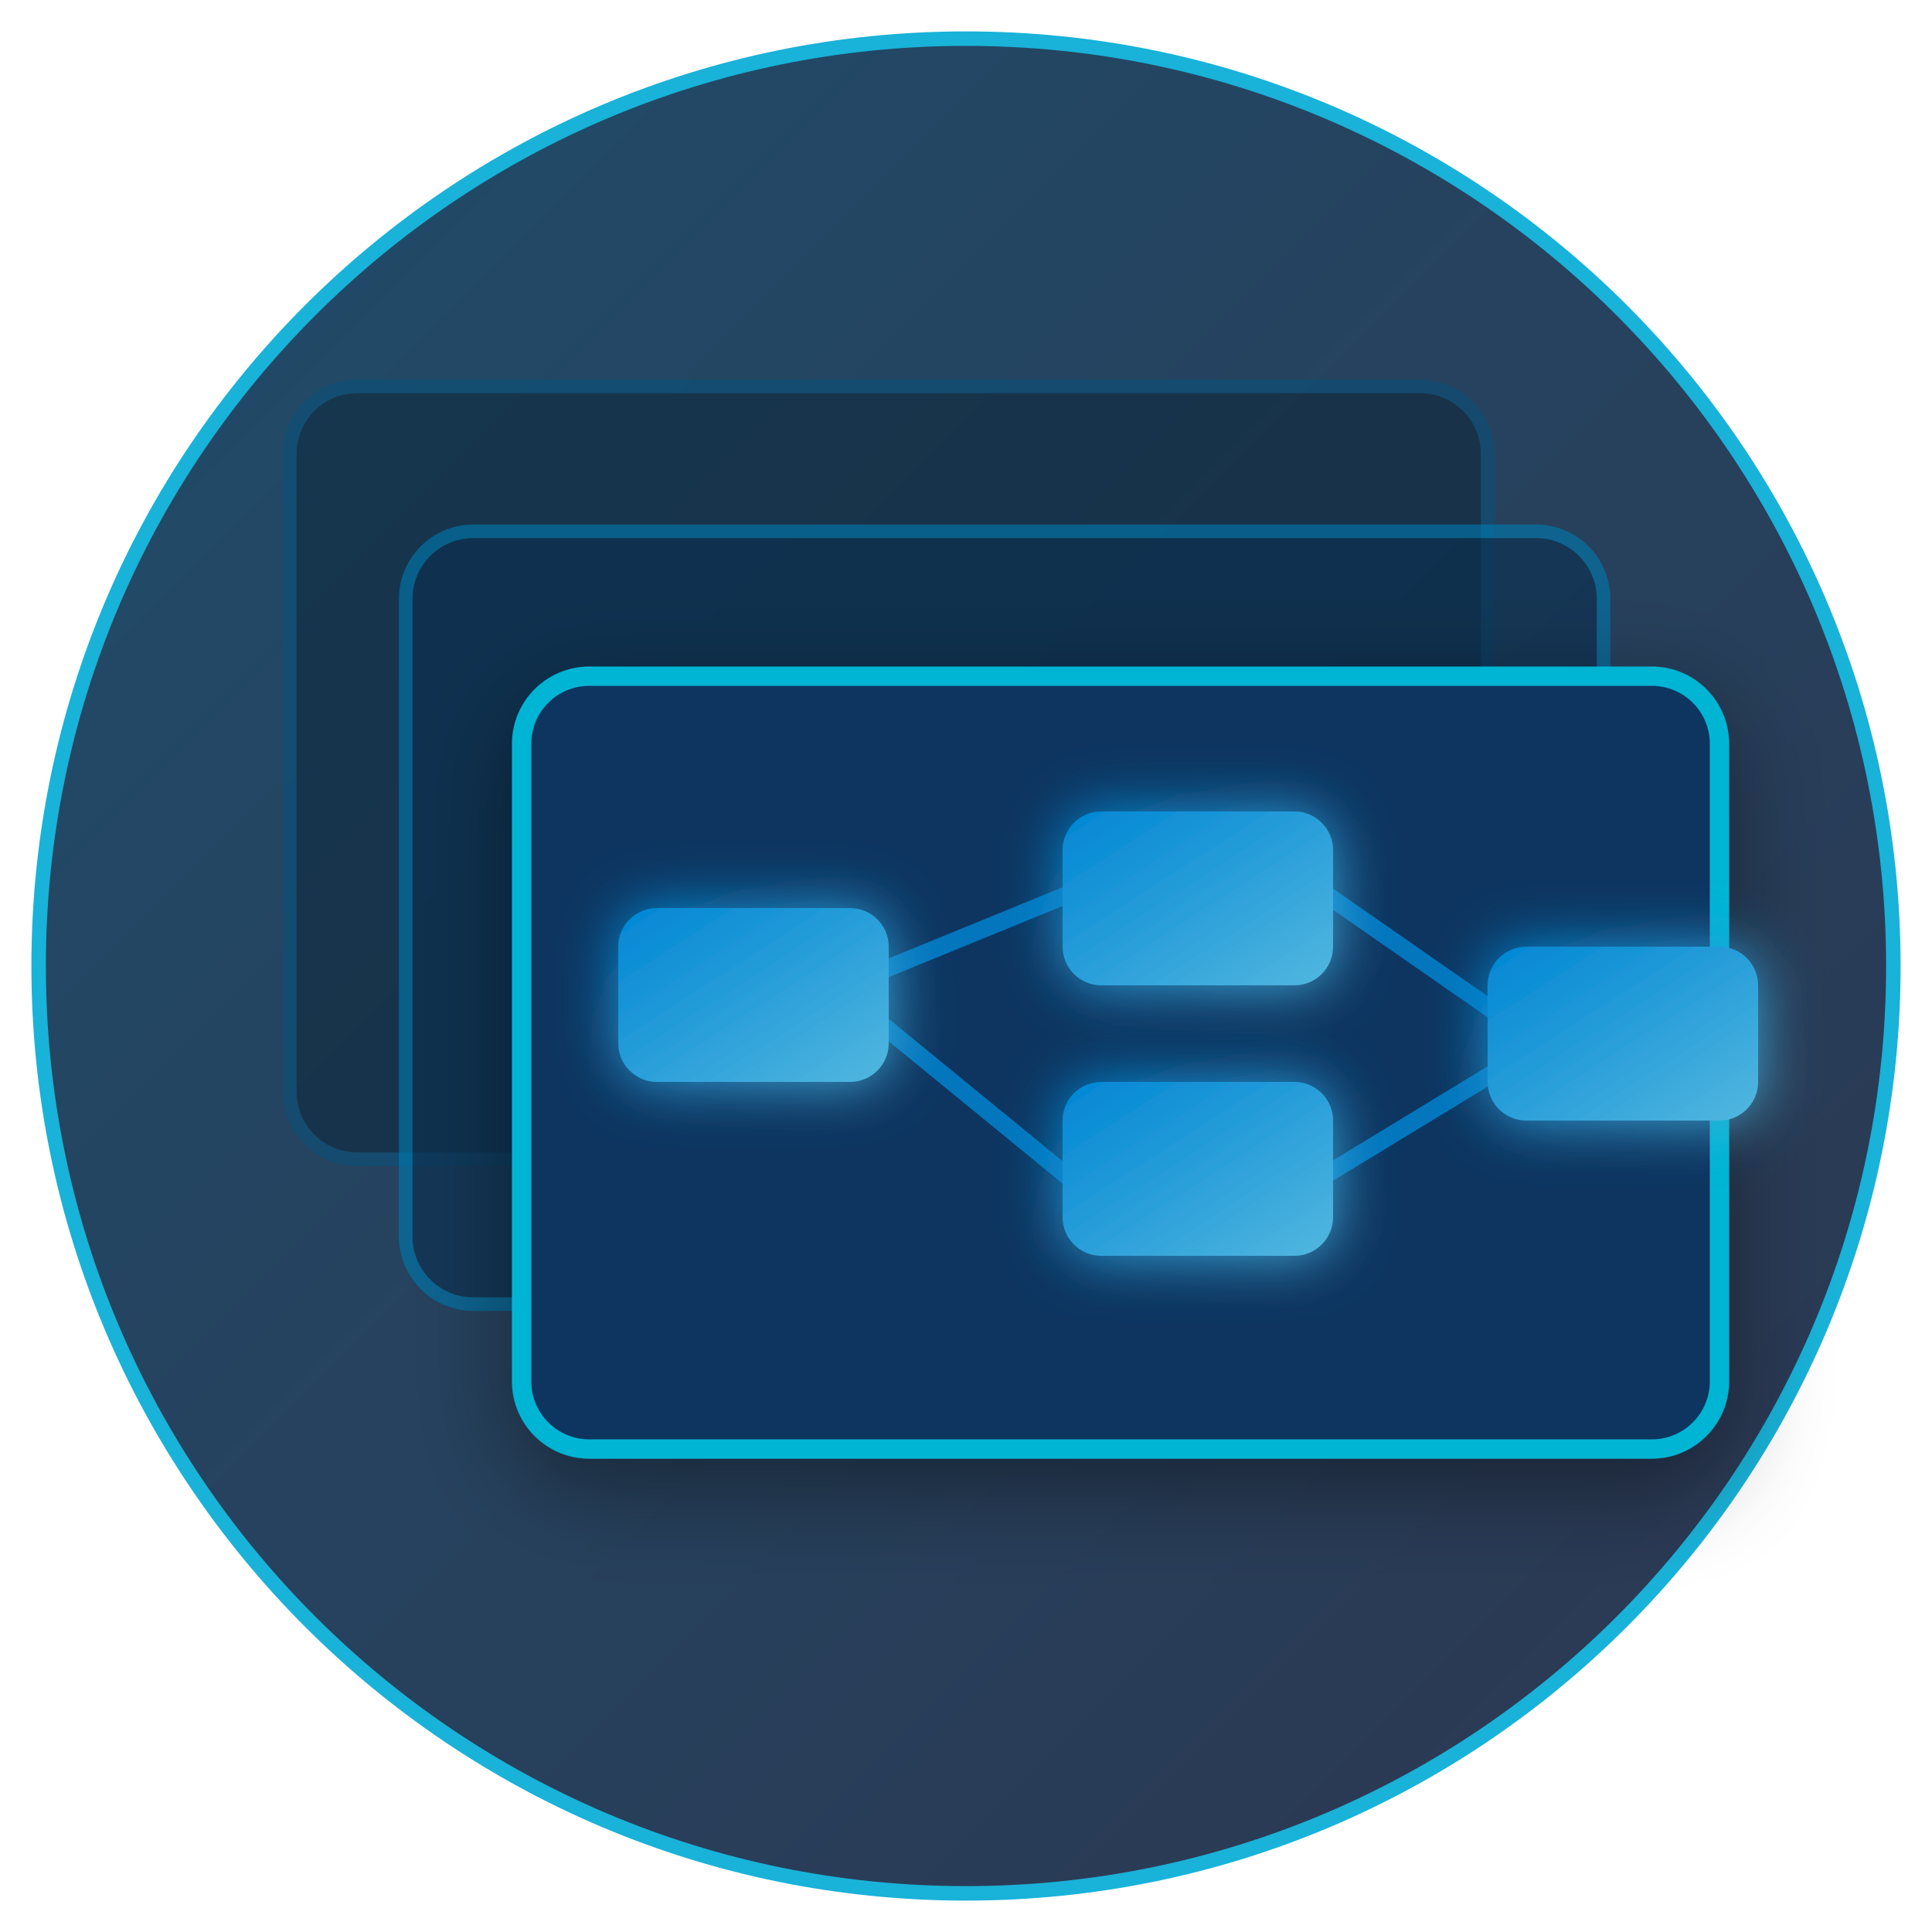
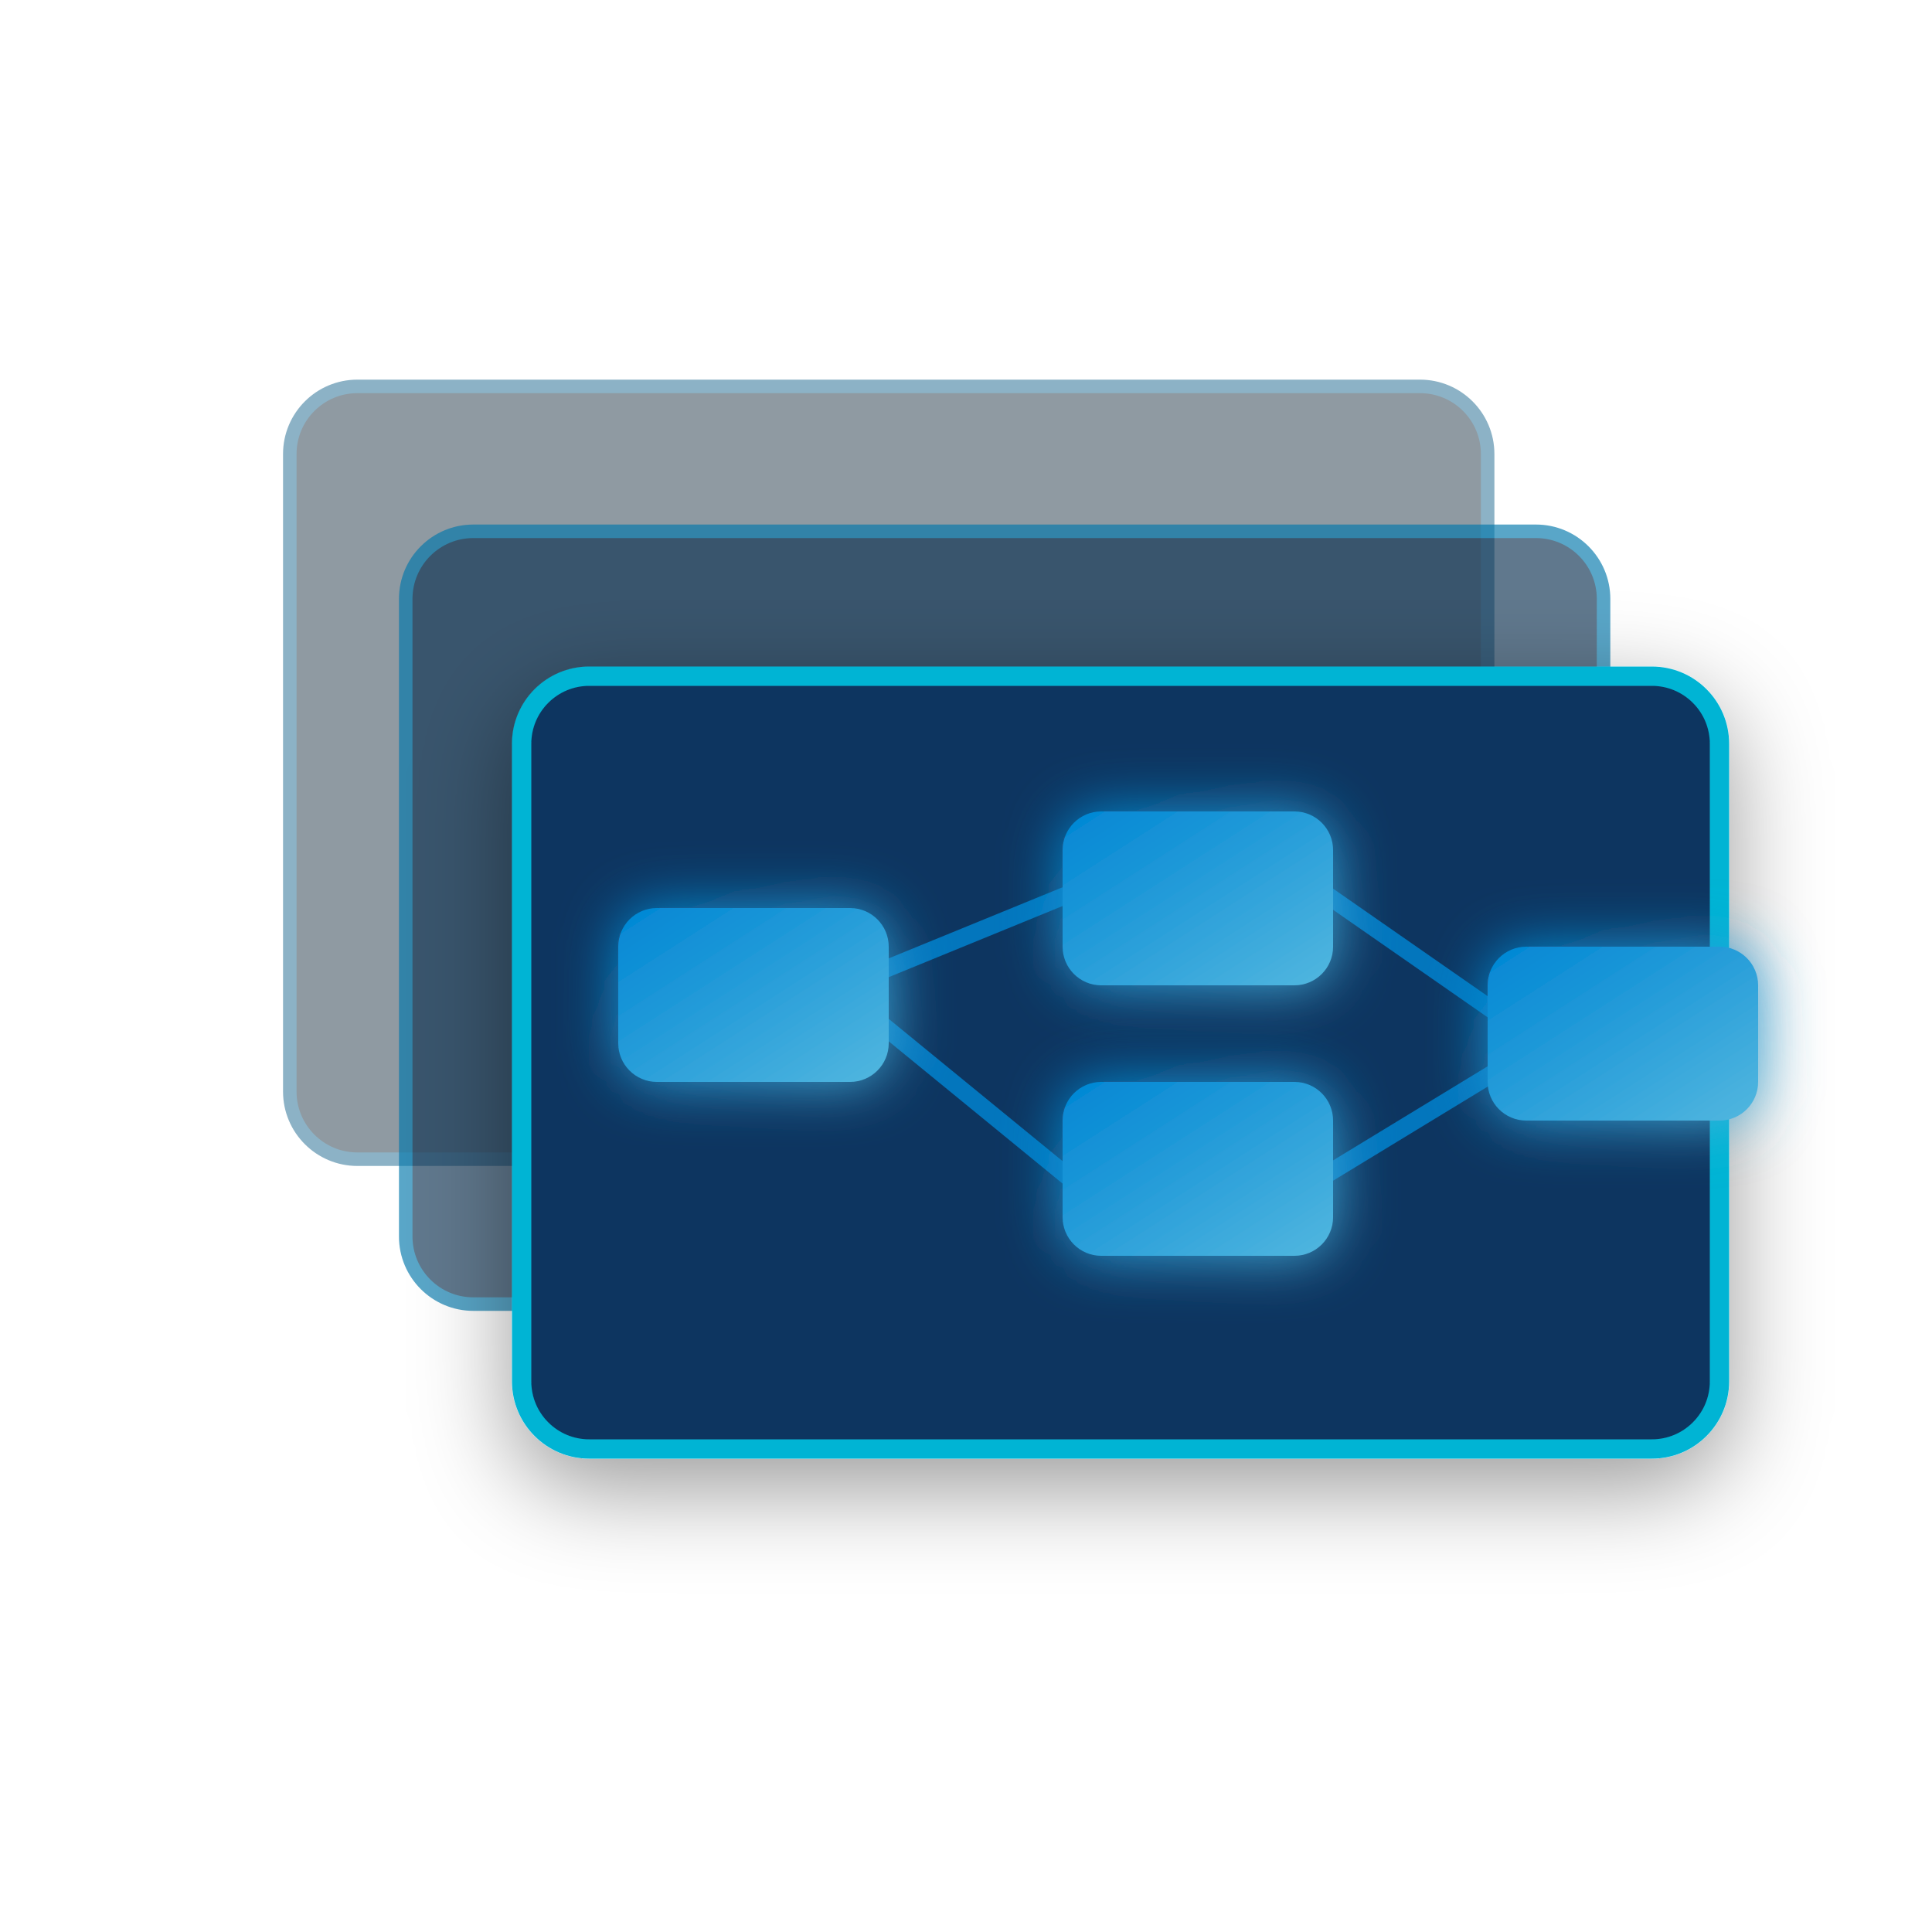
<svg xmlns="http://www.w3.org/2000/svg" viewBox="0 0 200 200" width="200" height="200">
  <defs>
-     <linearGradient id="bgGrad" x1="0%" y1="0%" x2="100%" y2="100%">
-       <stop offset="0%" style="stop-color:#07395a;stop-opacity:1" />
-       <stop offset="100%" style="stop-color:#16213e;stop-opacity:1" />
-     </linearGradient>
    <linearGradient id="nodeGrad" x1="0%" y1="0%" x2="100%" y2="100%">
      <stop offset="0%" style="stop-color:#0086d4;stop-opacity:1" />
      <stop offset="100%" style="stop-color:#52b7df;stop-opacity:1" />
    </linearGradient>
    <filter id="glow" x="-50%" y="-50%" width="200%" height="200%">
      <feGaussianBlur stdDeviation="3" result="coloredBlur" />
      <feMerge>
        <feMergeNode in="coloredBlur" />
        <feMergeNode in="SourceGraphic" />
      </feMerge>
    </filter>
    <filter id="softShadow" x="-50%" y="-50%" width="200%" height="200%">
      <feGaussianBlur in="SourceAlpha" stdDeviation="5" result="blur" />
      <feOffset dx="0" dy="3" result="offsetBlur" />
      <feComposite in="offsetBlur" in2="SourceAlpha" operator="out" result="shadow" />
      <feFlood flood-color="#000000" flood-opacity="0.4" result="color" />
      <feComposite in="color" in2="shadow" operator="in" result="coloredShadow" />
      <feMerge>
        <feMergeNode in="coloredShadow" />
        <feMergeNode in="SourceGraphic" />
      </feMerge>
    </filter>
  </defs>#2d9ada

-   <circle cx="100" cy="100" r="96" fill="url(#bgGrad)" stroke="#00aad4" stroke-width="1.5" opacity="0.9" />
  <rect x="30" y="40" width="124" height="80" rx="7" ry="7" fill="#071e30" stroke="#005580" stroke-width="1.4" opacity="0.45" />
  <rect x="42" y="55" width="124" height="80" rx="7" ry="7" fill="#0a3050" stroke="#0077aa" stroke-width="1.4" opacity="0.65" />
  <rect x="54" y="70" width="124" height="80" rx="7" ry="7" fill="#0f3460" stroke="#00b4d4" stroke-width="2" filter="url(#softShadow)" />
  <line x1="90" y1="101" x2="112" y2="92" stroke="#0086d4" stroke-width="1.8" opacity="0.8" />
  <line x1="90" y1="105" x2="112" y2="123" stroke="#0086d4" stroke-width="1.8" opacity="0.8" />
  <line x1="135" y1="91" x2="158" y2="107" stroke="#0086d4" stroke-width="1.8" opacity="0.8" />
  <line x1="135" y1="123" x2="158" y2="109" stroke="#0086d4" stroke-width="1.8" opacity="0.8" />
  <rect x="64" y="94" width="28" height="18" rx="4" fill="url(#nodeGrad)" filter="url(#glow)" opacity="1" />
  <rect x="110" y="84" width="28" height="18" rx="4" fill="url(#nodeGrad)" filter="url(#glow)" opacity="1" />
  <rect x="110" y="112" width="28" height="18" rx="4" fill="url(#nodeGrad)" filter="url(#glow)" opacity="1" />
  <rect x="154" y="98" width="28" height="18" rx="4" fill="url(#nodeGrad)" filter="url(#glow)" opacity="1" />
</svg>
